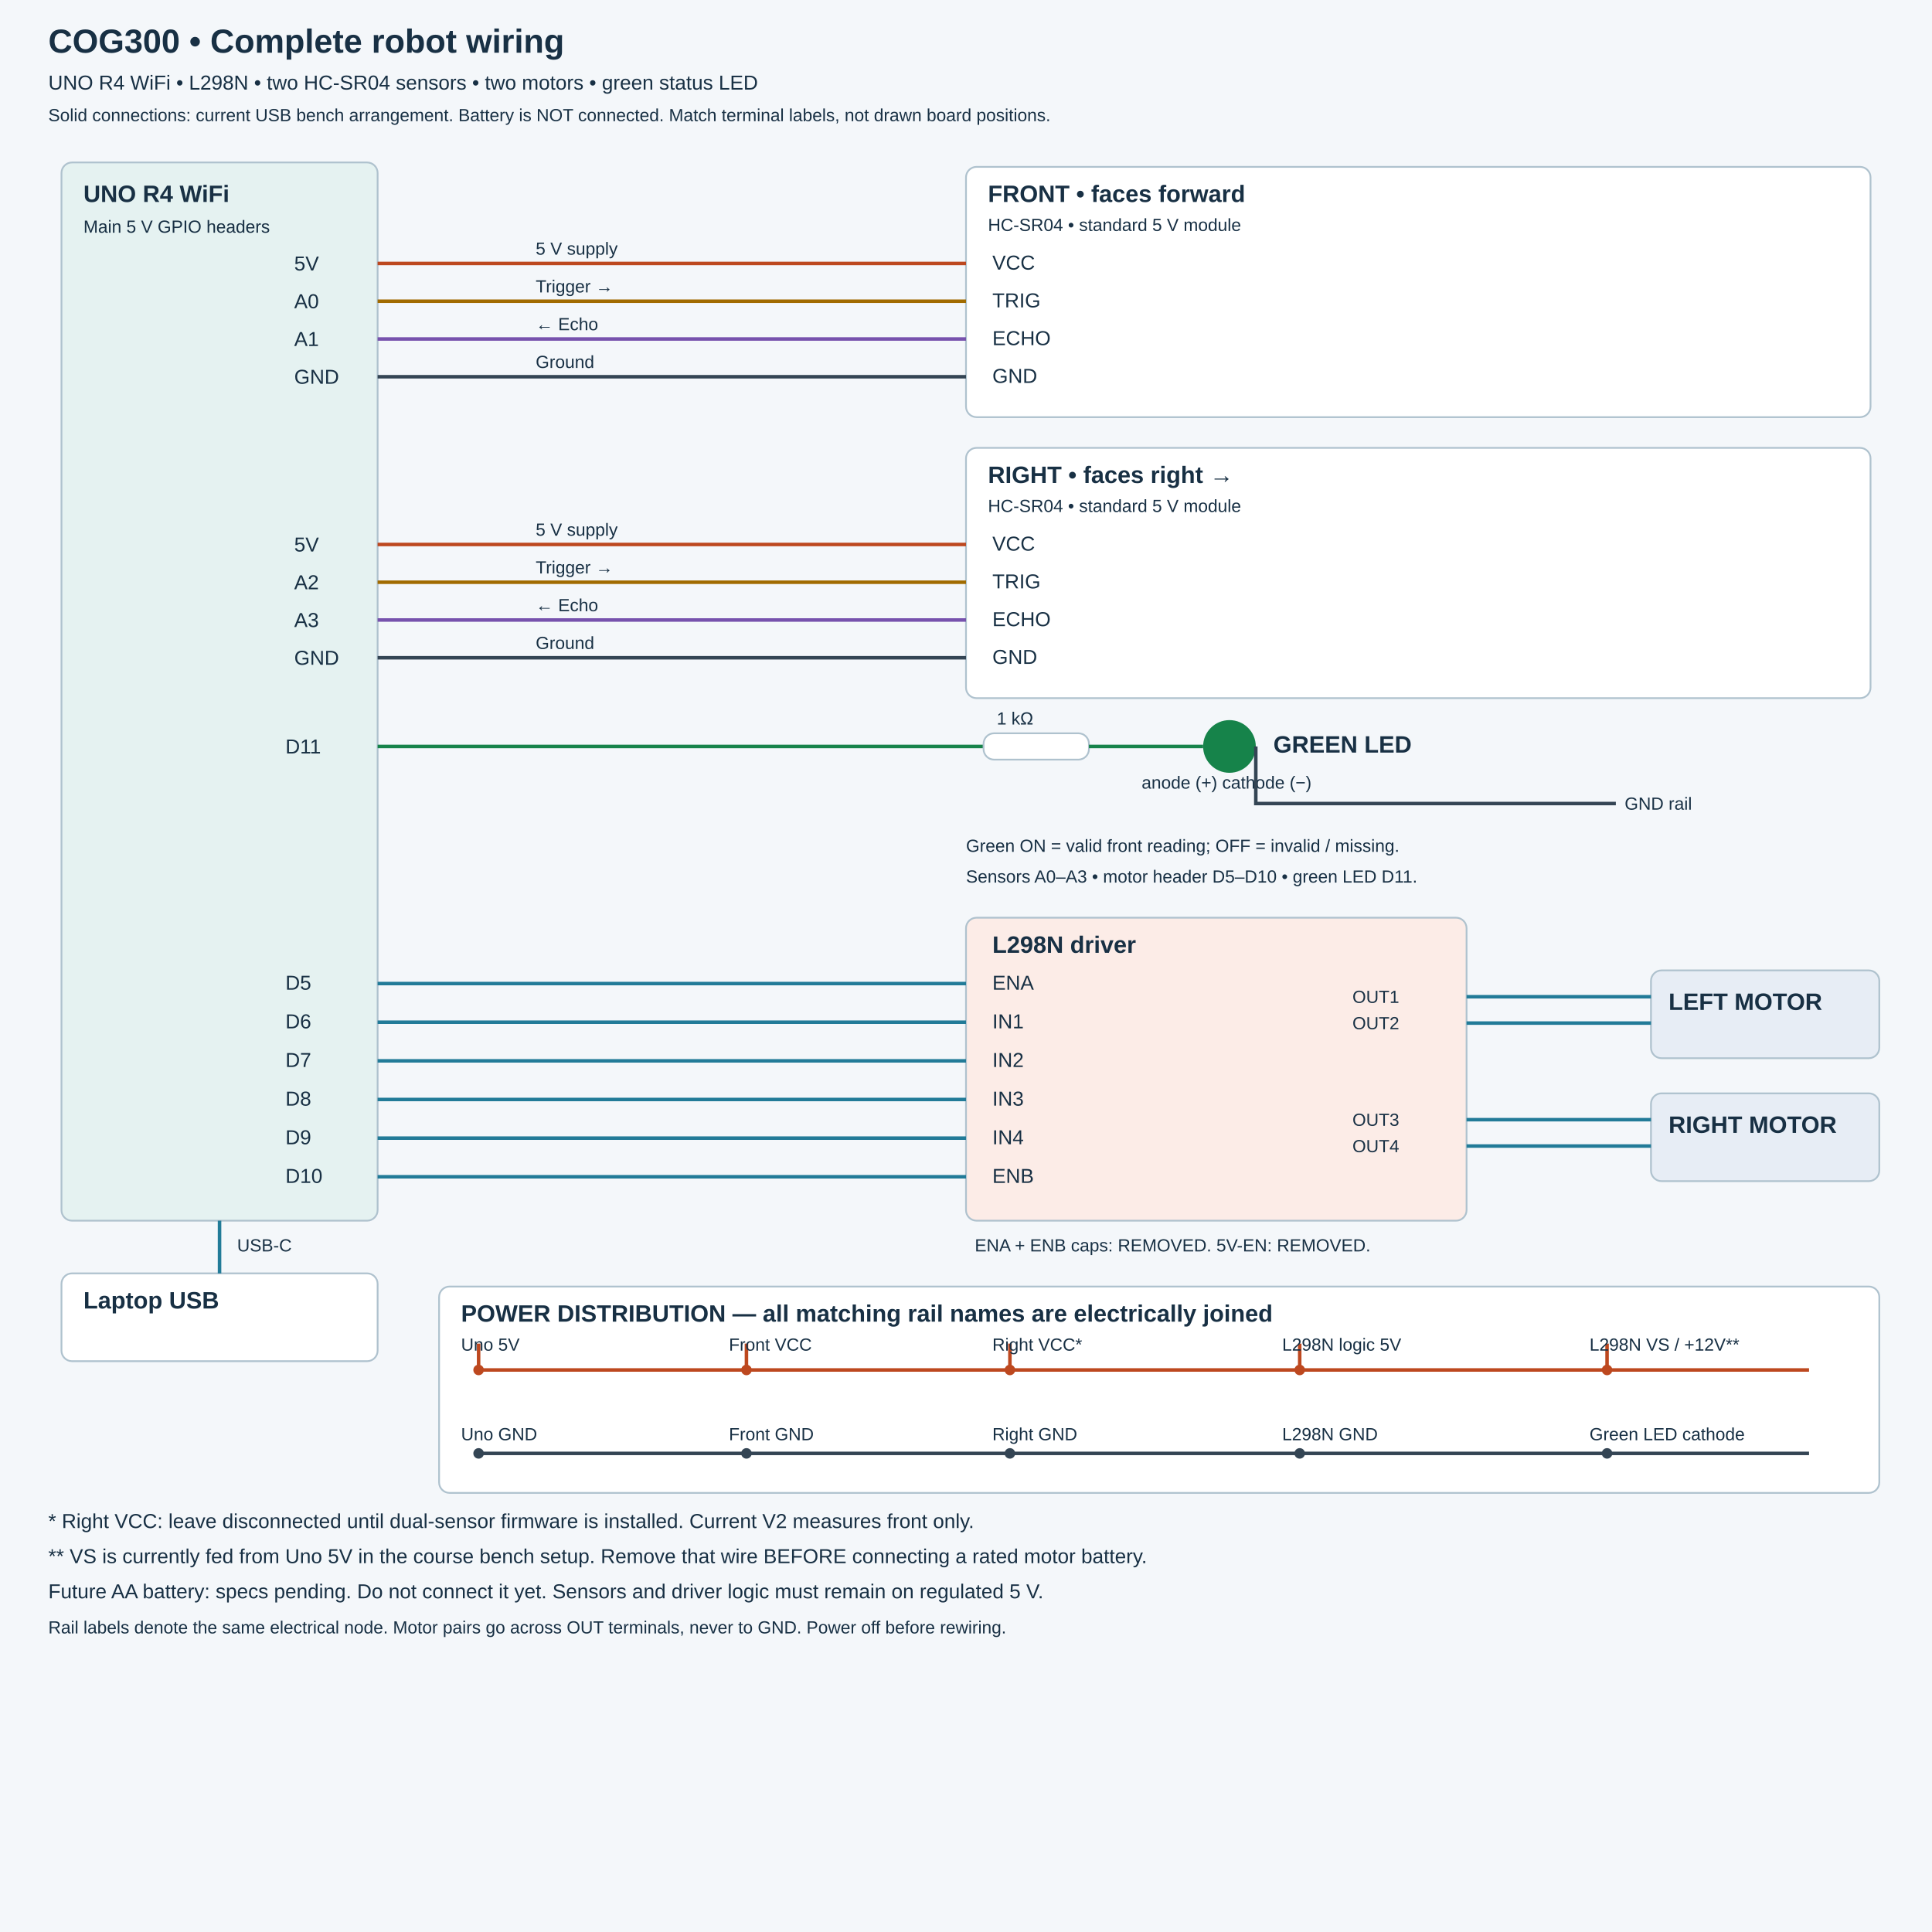
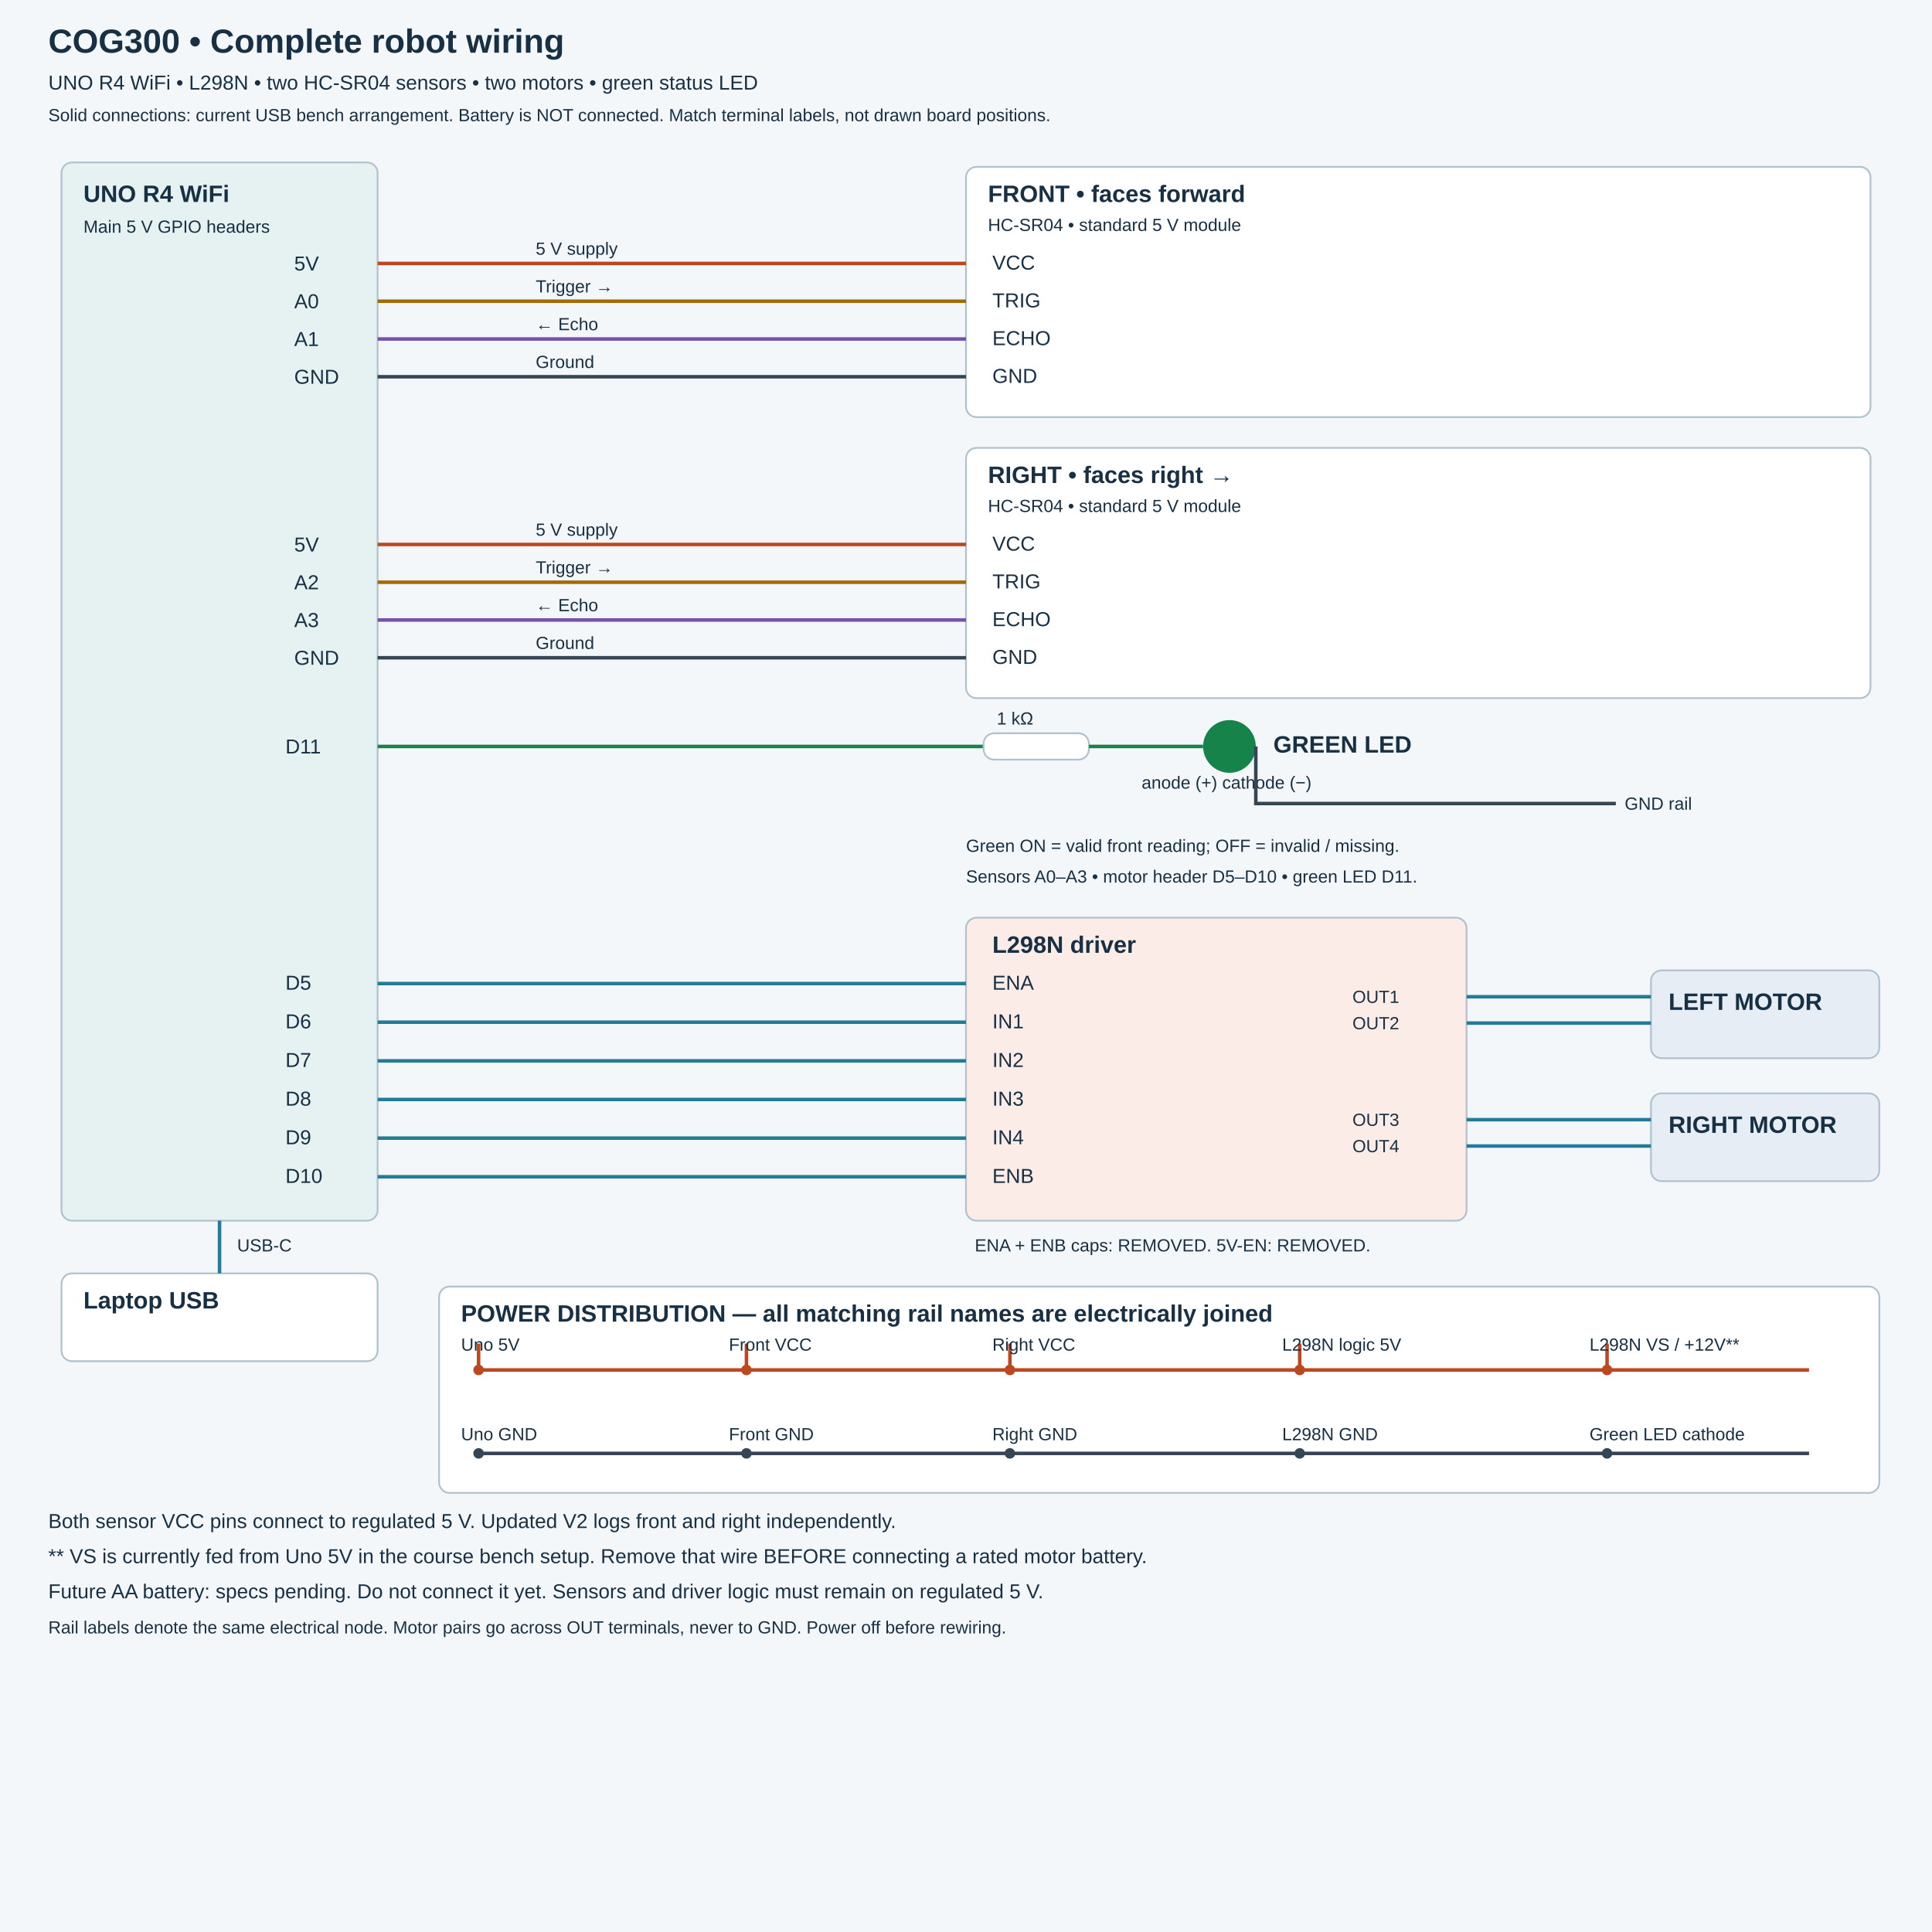
<svg xmlns="http://www.w3.org/2000/svg" width="2200" height="2200" viewBox="0 0 2200 2200">
  <rect width="2200" height="2200" fill="#f4f7fa" />
  <style>text{font-family:Arial,sans-serif;fill:#183044}.title{font-size:38px;font-weight:bold}.head{font-size:27px;font-weight:bold}.body{font-size:23px}.small{font-size:20px}</style>
  <text x="55" y="60" class="title">COG300 • Complete robot wiring</text>
  <text x="55" y="102" class="body">UNO R4 WiFi • L298N • two HC-SR04 sensors • two motors • green status LED</text>
  <text x="55" y="138" class="small">Solid connections: current USB bench arrangement. Battery is NOT connected. Match terminal labels, not drawn board positions.</text>
  <rect x="70" y="185" width="360" height="1205" rx="12" fill="#e5f2f1" stroke="#afc2ce" stroke-width="2" />
  <text x="95" y="230" class="head">UNO R4 WiFi</text>
  <text x="95" y="265" class="small">Main 5 V GPIO headers</text>
  <rect x="70" y="1450" width="360" height="100" rx="12" fill="#fff" stroke="#afc2ce" stroke-width="2" />
  <text x="95" y="1490" class="head">Laptop USB</text>
  <polyline points="250,1450 250,1390" fill="none" stroke="#227b98" stroke-width="4" />
  <text x="270" y="1425" class="small">USB-C</text>
  <rect x="1100" y="190" width="1030" height="285" rx="12" fill="#fff" stroke="#afc2ce" stroke-width="2" />
  <text x="1125" y="230" class="head">FRONT • faces forward</text>
  <text x="1125" y="263" class="small">HC-SR04 • standard 5 V module</text>
  <text x="335" y="308" class="body">5V</text>
  <polyline points="430,300 1100,300" fill="none" stroke="#bd481f" stroke-width="4" />
  <text x="610" y="290" class="small">5 V supply</text>
  <text x="1130" y="307" class="body">VCC</text>
  <text x="335" y="351" class="body">A0</text>
  <polyline points="430,343 1100,343" fill="none" stroke="#a16b00" stroke-width="4" />
  <text x="610" y="333" class="small">Trigger →</text>
  <text x="1130" y="350" class="body">TRIG</text>
  <text x="335" y="394" class="body">A1</text>
  <polyline points="430,386 1100,386" fill="none" stroke="#7752ad" stroke-width="4" />
  <text x="610" y="376" class="small">← Echo</text>
  <text x="1130" y="393" class="body">ECHO</text>
  <text x="335" y="437" class="body">GND</text>
  <polyline points="430,429 1100,429" fill="none" stroke="#344554" stroke-width="4" />
  <text x="610" y="419" class="small">Ground</text>
  <text x="1130" y="436" class="body">GND</text>
  <rect x="1100" y="510" width="1030" height="285" rx="12" fill="#fff" stroke="#afc2ce" stroke-width="2" />
  <text x="1125" y="550" class="head">RIGHT • faces right →</text>
  <text x="1125" y="583" class="small">HC-SR04 • standard 5 V module</text>
  <text x="335" y="628" class="body">5V</text>
  <polyline points="430,620 1100,620" fill="none" stroke="#bd481f" stroke-width="4" />
  <text x="610" y="610" class="small">5 V supply</text>
  <text x="1130" y="627" class="body">VCC</text>
  <text x="335" y="671" class="body">A2</text>
  <polyline points="430,663 1100,663" fill="none" stroke="#a16b00" stroke-width="4" />
  <text x="610" y="653" class="small">Trigger →</text>
  <text x="1130" y="670" class="body">TRIG</text>
  <text x="335" y="714" class="body">A3</text>
  <polyline points="430,706 1100,706" fill="none" stroke="#7752ad" stroke-width="4" />
  <text x="610" y="696" class="small">← Echo</text>
  <text x="1130" y="713" class="body">ECHO</text>
  <text x="335" y="757" class="body">GND</text>
  <polyline points="430,749 1100,749" fill="none" stroke="#344554" stroke-width="4" />
  <text x="610" y="739" class="small">Ground</text>
  <text x="1130" y="756" class="body">GND</text>
  <text x="325" y="858" class="body">D11</text>
  <polyline points="430,850 1120,850" fill="none" stroke="#16834a" stroke-width="4" />
  <rect x="1120" y="835" width="120" height="30" rx="12" fill="#fff" stroke="#afc2ce" stroke-width="2" />
  <text x="1135" y="825" class="small">1 kΩ</text>
  <polyline points="1240,850 1370,850" fill="none" stroke="#16834a" stroke-width="4" />
  <circle cx="1400" cy="850" r="30" fill="#16834a" />
  <text x="1450" y="857" class="head">GREEN LED</text>
  <text x="1300" y="898" class="small">anode (+)     cathode (−)</text>
  <polyline points="1430,850 1430,915 1840,915" fill="none" stroke="#344554" stroke-width="4" />
  <text x="1850" y="922" class="small">GND rail</text>
  <text x="1100" y="970" class="small">Green ON = valid front reading; OFF = invalid / missing.</text>
  <text x="1100" y="1005" class="small">Sensors A0–A3 • motor header D5–D10 • green LED D11.</text>
  <rect x="1100" y="1045" width="570" height="345" rx="12" fill="#fcece7" stroke="#afc2ce" stroke-width="2" />
  <text x="1130" y="1085" class="head">L298N driver</text>
  <text x="325" y="1127" class="body">D5</text>
  <polyline points="430,1120 1100,1120" fill="none" stroke="#227b98" stroke-width="4" />
  <text x="1130" y="1127" class="body">ENA</text>
  <text x="325" y="1171" class="body">D6</text>
  <polyline points="430,1164 1100,1164" fill="none" stroke="#227b98" stroke-width="4" />
  <text x="1130" y="1171" class="body">IN1</text>
  <text x="325" y="1215" class="body">D7</text>
  <polyline points="430,1208 1100,1208" fill="none" stroke="#227b98" stroke-width="4" />
  <text x="1130" y="1215" class="body">IN2</text>
  <text x="325" y="1259" class="body">D8</text>
  <polyline points="430,1252 1100,1252" fill="none" stroke="#227b98" stroke-width="4" />
  <text x="1130" y="1259" class="body">IN3</text>
  <text x="325" y="1303" class="body">D9</text>
  <polyline points="430,1296 1100,1296" fill="none" stroke="#227b98" stroke-width="4" />
  <text x="1130" y="1303" class="body">IN4</text>
  <text x="325" y="1347" class="body">D10</text>
  <polyline points="430,1340 1100,1340" fill="none" stroke="#227b98" stroke-width="4" />
  <text x="1130" y="1347" class="body">ENB</text>
  <rect x="1880" y="1105" width="260" height="100" rx="12" fill="#e7edf5" stroke="#afc2ce" stroke-width="2" />
  <text x="1900" y="1150" class="head">LEFT MOTOR</text>
  <text x="1540" y="1142" class="small">OUT1</text>
  <polyline points="1670,1135 1880,1135" fill="none" stroke="#227b98" stroke-width="4" />
  <text x="1540" y="1172" class="small">OUT2</text>
  <polyline points="1670,1165 1880,1165" fill="none" stroke="#227b98" stroke-width="4" />
  <rect x="1880" y="1245" width="260" height="100" rx="12" fill="#e7edf5" stroke="#afc2ce" stroke-width="2" />
  <text x="1900" y="1290" class="head">RIGHT MOTOR</text>
  <text x="1540" y="1282" class="small">OUT3</text>
  <polyline points="1670,1275 1880,1275" fill="none" stroke="#227b98" stroke-width="4" />
  <text x="1540" y="1312" class="small">OUT4</text>
  <polyline points="1670,1305 1880,1305" fill="none" stroke="#227b98" stroke-width="4" />
  <text x="1110" y="1425" class="small">ENA + ENB caps: REMOVED. 5V-EN: REMOVED.</text>
  <rect x="500" y="1465" width="1640" height="235" rx="12" fill="#fff" stroke="#afc2ce" stroke-width="2" />
  <text x="525" y="1505" class="head">POWER DISTRIBUTION — all matching rail names are electrically joined</text>
  <polyline points="545,1560 2060,1560" fill="none" stroke="#bd481f" stroke-width="4" />
  <circle cx="545" cy="1560" r="6" fill="#bd481f" />
  <polyline points="545,1560 545,1530" fill="none" stroke="#bd481f" stroke-width="4" />
  <text x="525" y="1538" class="small">Uno 5V</text>
  <circle cx="850" cy="1560" r="6" fill="#bd481f" />
  <polyline points="850,1560 850,1530" fill="none" stroke="#bd481f" stroke-width="4" />
  <text x="830" y="1538" class="small">Front VCC</text>
  <circle cx="1150" cy="1560" r="6" fill="#bd481f" />
  <polyline points="1150,1560 1150,1530" fill="none" stroke="#bd481f" stroke-width="4" />
-   <text x="1130" y="1538" class="small">Right VCC*</text>
+   <text x="1130" y="1538" class="small">Right VCC</text>
  <circle cx="1480" cy="1560" r="6" fill="#bd481f" />
  <polyline points="1480,1560 1480,1530" fill="none" stroke="#bd481f" stroke-width="4" />
  <text x="1460" y="1538" class="small">L298N logic 5V</text>
  <circle cx="1830" cy="1560" r="6" fill="#bd481f" />
  <polyline points="1830,1560 1830,1530" fill="none" stroke="#bd481f" stroke-width="4" />
  <text x="1810" y="1538" class="small">L298N VS / +12V**</text>
  <polyline points="545,1655 2060,1655" fill="none" stroke="#344554" stroke-width="4" />
  <circle cx="545" cy="1655" r="6" fill="#344554" />
  <text x="525" y="1640" class="small">Uno GND</text>
  <circle cx="850" cy="1655" r="6" fill="#344554" />
  <text x="830" y="1640" class="small">Front GND</text>
  <circle cx="1150" cy="1655" r="6" fill="#344554" />
  <text x="1130" y="1640" class="small">Right GND</text>
  <circle cx="1480" cy="1655" r="6" fill="#344554" />
  <text x="1460" y="1640" class="small">L298N GND</text>
  <circle cx="1830" cy="1655" r="6" fill="#344554" />
  <text x="1810" y="1640" class="small">Green LED cathode</text>
-   <text x="55" y="1740" class="body">* Right VCC: leave disconnected until dual-sensor firmware is installed. Current V2 measures front only.</text>
+   <text x="55" y="1740" class="body">Both sensor VCC pins connect to regulated 5 V. Updated V2 logs front and right independently.</text>
  <text x="55" y="1780" class="body">** VS is currently fed from Uno 5V in the course bench setup. Remove that wire BEFORE connecting a rated motor battery.</text>
  <text x="55" y="1820" class="body">Future AA battery: specs pending. Do not connect it yet. Sensors and driver logic must remain on regulated 5 V.</text>
  <text x="55" y="1860" class="small">Rail labels denote the same electrical node. Motor pairs go across OUT terminals, never to GND. Power off before rewiring.</text>
</svg>
